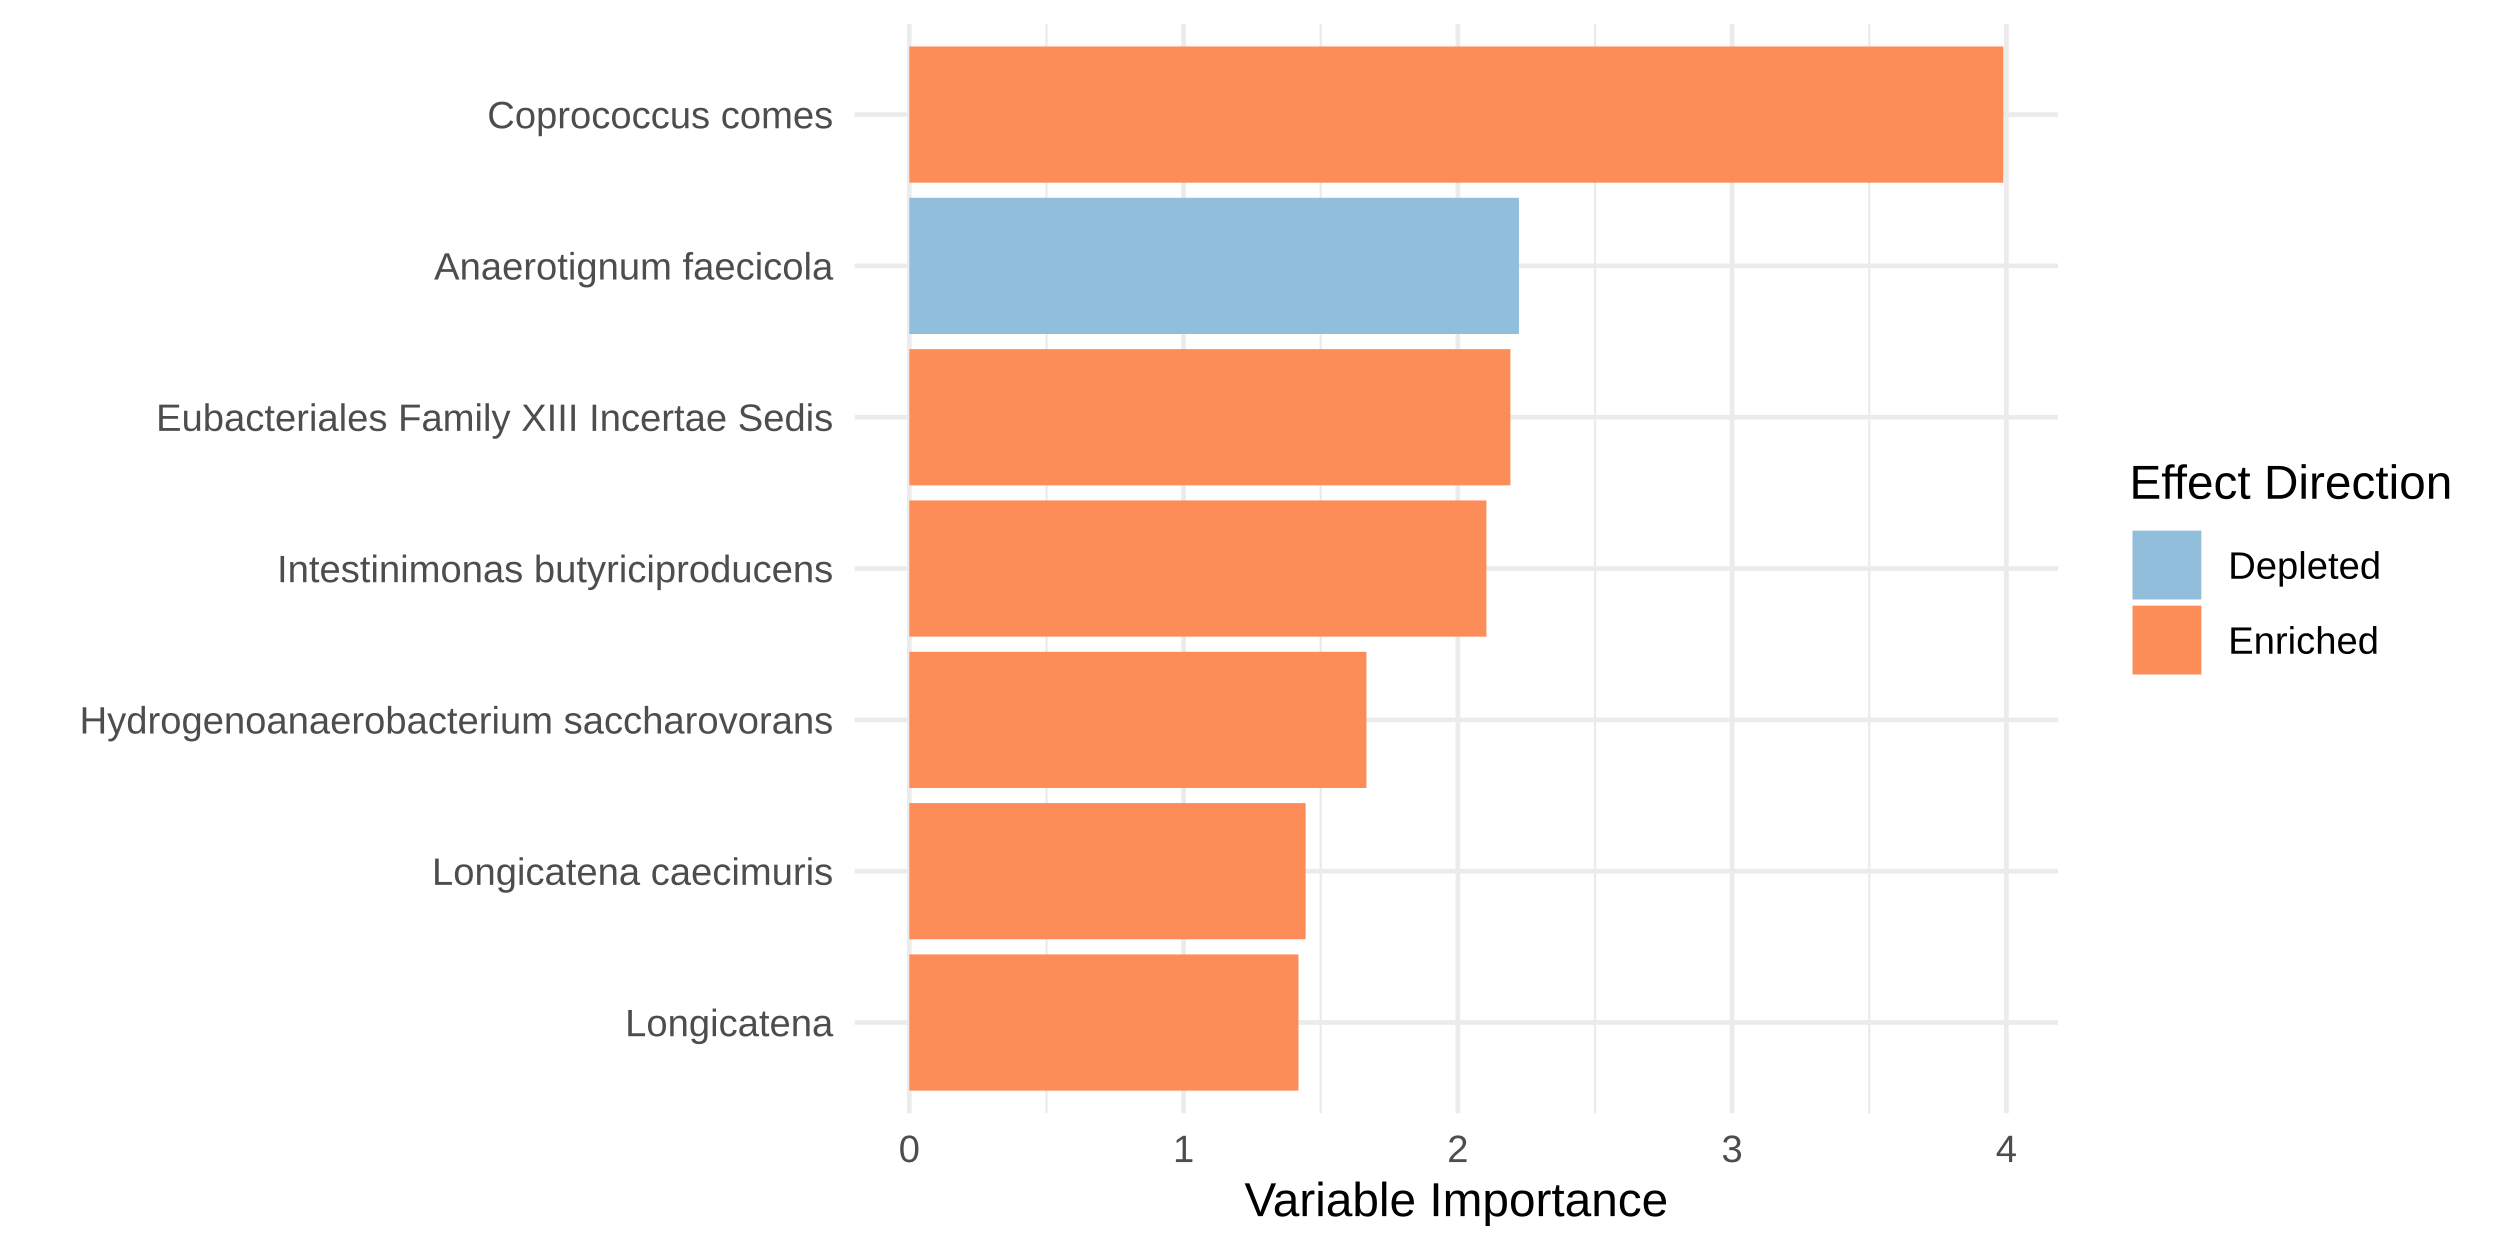
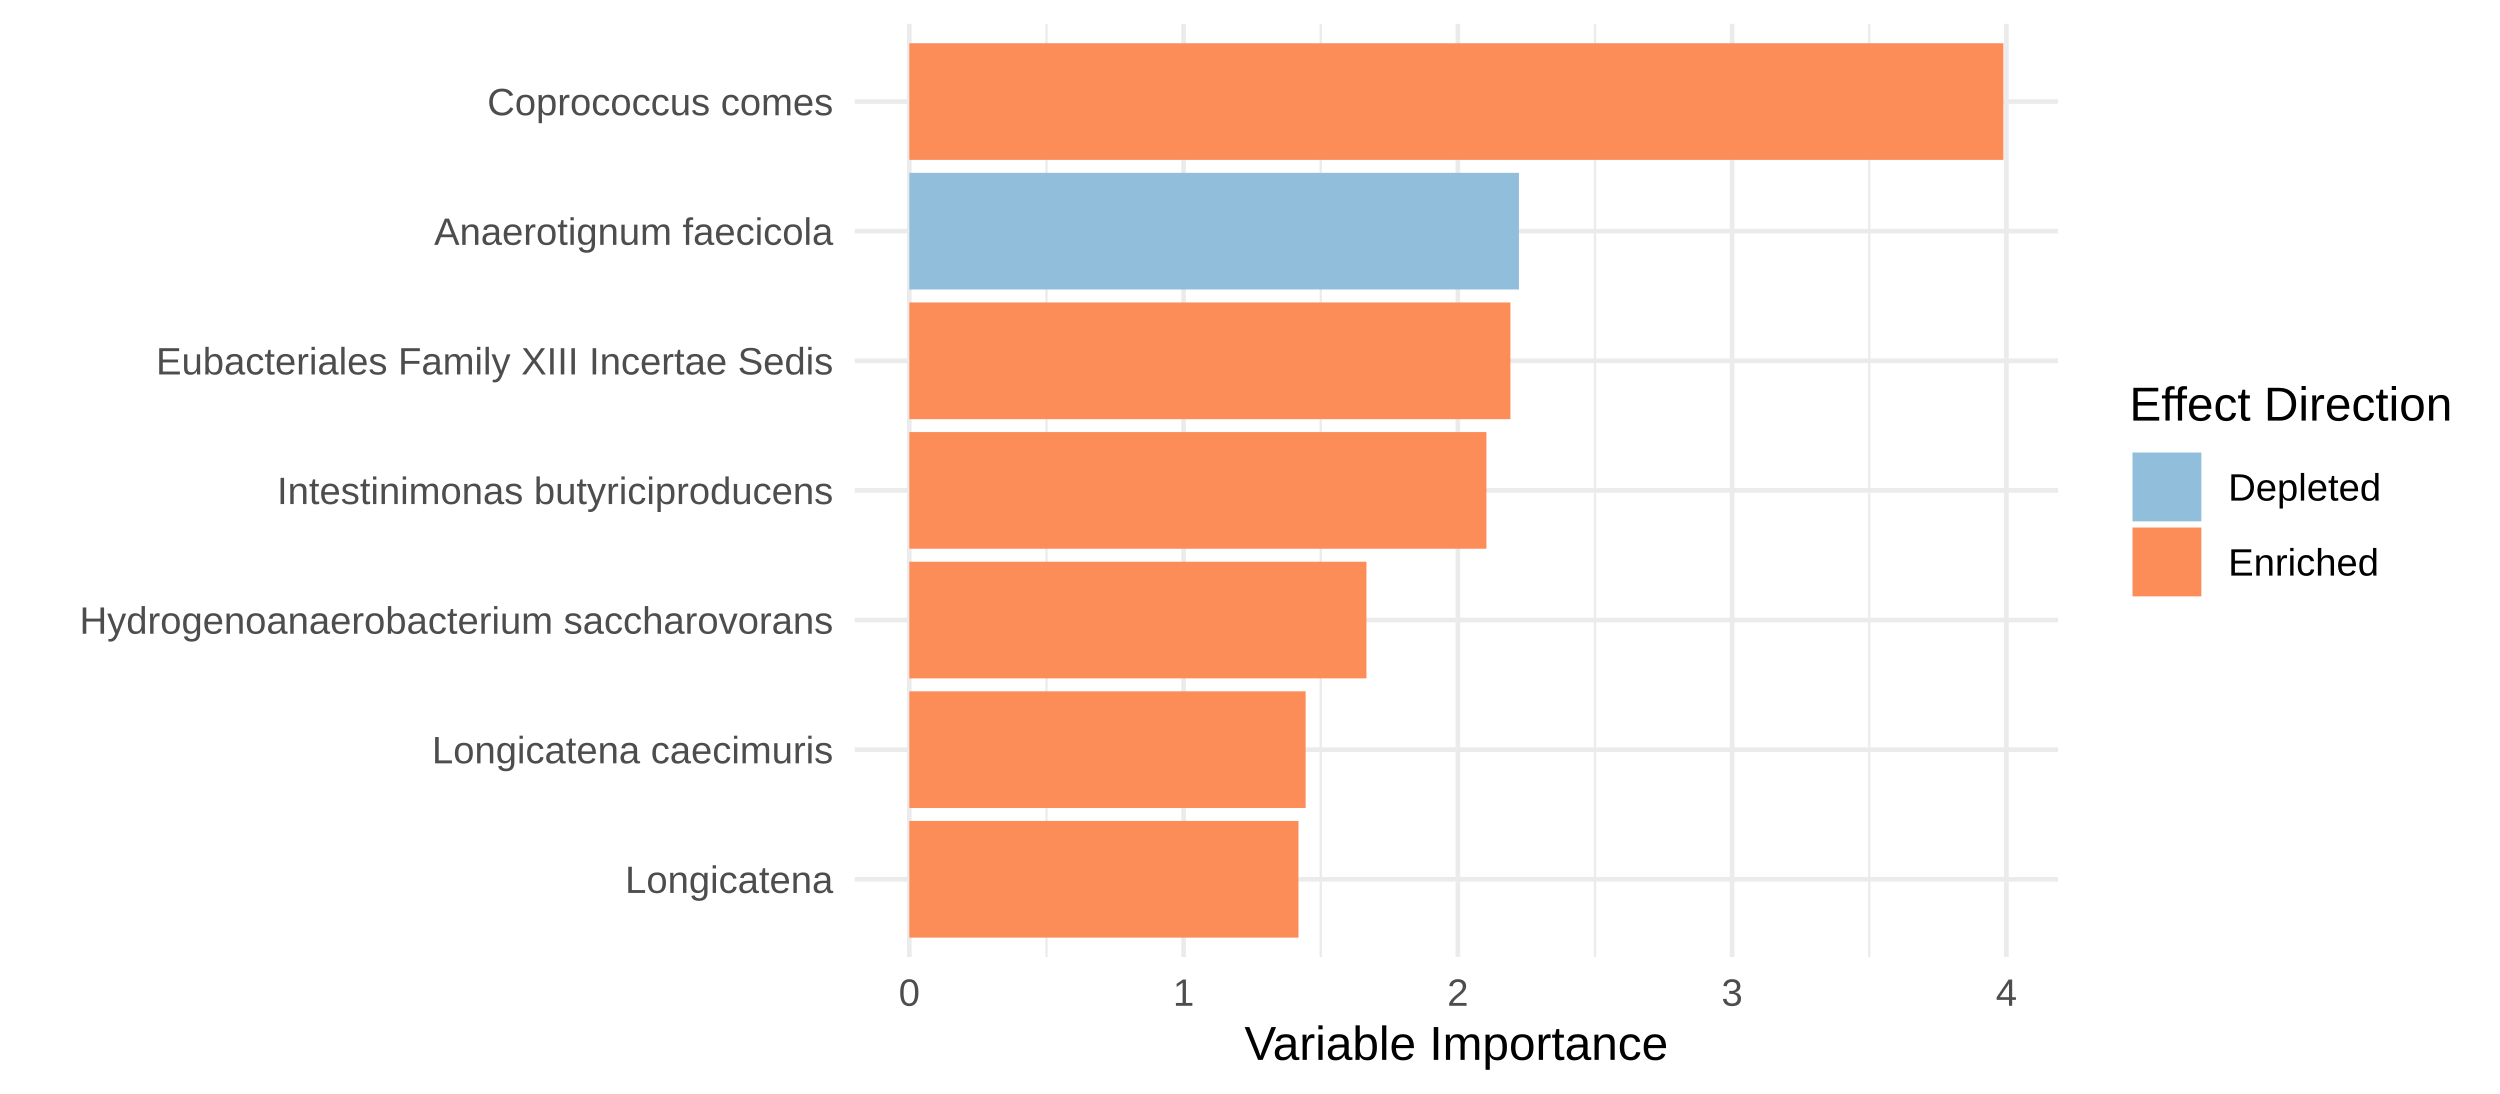
- <svg xmlns="http://www.w3.org/2000/svg" width="576.00pt" height="288.00pt" viewBox="0 0 576.00 288.00">
+ <svg xmlns="http://www.w3.org/2000/svg" width="576.00pt" height="252.00pt" viewBox="0 0 576.00 252.00">
  <g class="svglite">
    <defs>
      <style type="text/css">
    .svglite line, .svglite polyline, .svglite polygon, .svglite path, .svglite rect, .svglite circle {
      fill: none;
      stroke: #000000;
      stroke-linecap: round;
      stroke-linejoin: round;
      stroke-miterlimit: 10.00;
    }
    .svglite text {
      white-space: pre;
    }
    .svglite g.glyphgroup path {
      fill: inherit;
      stroke: none;
    }
  </style>
    </defs>
    <rect width="100%" height="100%" style="stroke: none; fill: #FFFFFF;" />
    <defs>
-       <clipPath id="cpMC4wMHw1NzYuMDB8MC4wMHwyODguMDA=">
-         <rect x="0.00" y="0.00" width="576.00" height="288.00" />
+       <clipPath id="cpMC4wMHw1NzYuMDB8MC4wMHwyNTIuMDA=">
+         <rect x="0.00" y="0.00" width="576.00" height="252.00" />
      </clipPath>
    </defs>
-     <g clip-path="url(#cpMC4wMHw1NzYuMDB8MC4wMHwyODguMDA=)">
-       <rect x="-0" y="0.00" width="576.00" height="288.00" style="stroke-width: 1.07; stroke: none; fill: #FFFFFF;" />
+     <g clip-path="url(#cpMC4wMHw1NzYuMDB8MC4wMHwyNTIuMDA=)">
+       <rect x="-0" y="0.00" width="576.00" height="252.00" style="stroke-width: 1.07; stroke: none; fill: #FFFFFF;" />
    </g>
    <defs>
-       <clipPath id="cpMTk2LjkxfDQ3NC4xOHw1LjQ4fDI1Ni41MA==">
-         <rect x="196.91" y="5.48" width="277.27" height="251.02" />
+       <clipPath id="cpMTk2LjkxfDQ3NC4xOHw1LjQ4fDIyMC41MA==">
+         <rect x="196.91" y="5.48" width="277.27" height="215.02" />
      </clipPath>
    </defs>
-     <g clip-path="url(#cpMTk2LjkxfDQ3NC4xOHw1LjQ4fDI1Ni41MA==)">
-       <polyline points="241.11,256.50 241.11,5.48 " style="stroke-width: 0.53; stroke: #EBEBEB; stroke-linecap: butt;" />
-       <polyline points="304.30,256.50 304.30,5.48 " style="stroke-width: 0.53; stroke: #EBEBEB; stroke-linecap: butt;" />
-       <polyline points="367.49,256.50 367.49,5.48 " style="stroke-width: 0.53; stroke: #EBEBEB; stroke-linecap: butt;" />
-       <polyline points="430.68,256.50 430.68,5.48 " style="stroke-width: 0.53; stroke: #EBEBEB; stroke-linecap: butt;" />
-       <polyline points="196.91,235.59 474.18,235.59 " style="stroke-width: 1.07; stroke: #EBEBEB; stroke-linecap: butt;" />
-       <polyline points="196.91,200.72 474.18,200.72 " style="stroke-width: 1.07; stroke: #EBEBEB; stroke-linecap: butt;" />
-       <polyline points="196.91,165.86 474.18,165.86 " style="stroke-width: 1.07; stroke: #EBEBEB; stroke-linecap: butt;" />
-       <polyline points="196.91,130.99 474.18,130.99 " style="stroke-width: 1.07; stroke: #EBEBEB; stroke-linecap: butt;" />
-       <polyline points="196.91,96.13 474.18,96.13 " style="stroke-width: 1.07; stroke: #EBEBEB; stroke-linecap: butt;" />
-       <polyline points="196.91,61.26 474.18,61.26 " style="stroke-width: 1.07; stroke: #EBEBEB; stroke-linecap: butt;" />
-       <polyline points="196.91,26.40 474.18,26.40 " style="stroke-width: 1.07; stroke: #EBEBEB; stroke-linecap: butt;" />
-       <polyline points="209.51,256.50 209.51,5.48 " style="stroke-width: 1.07; stroke: #EBEBEB; stroke-linecap: butt;" />
-       <polyline points="272.70,256.50 272.70,5.48 " style="stroke-width: 1.07; stroke: #EBEBEB; stroke-linecap: butt;" />
-       <polyline points="335.89,256.50 335.89,5.48 " style="stroke-width: 1.07; stroke: #EBEBEB; stroke-linecap: butt;" />
-       <polyline points="399.08,256.50 399.08,5.48 " style="stroke-width: 1.07; stroke: #EBEBEB; stroke-linecap: butt;" />
-       <polyline points="462.27,256.50 462.27,5.48 " style="stroke-width: 1.07; stroke: #EBEBEB; stroke-linecap: butt;" />
-       <rect x="209.51" y="10.71" width="252.07" height="31.38" style="stroke-width: 1.07; stroke: none; stroke-linecap: butt; stroke-linejoin: miter; fill: #FC8D59;" />
-       <rect x="209.51" y="45.57" width="140.46" height="31.38" style="stroke-width: 1.07; stroke: none; stroke-linecap: butt; stroke-linejoin: miter; fill: #91BFDB;" />
-       <rect x="209.51" y="80.44" width="138.49" height="31.38" style="stroke-width: 1.07; stroke: none; stroke-linecap: butt; stroke-linejoin: miter; fill: #FC8D59;" />
-       <rect x="209.51" y="115.30" width="132.96" height="31.38" style="stroke-width: 1.07; stroke: none; stroke-linecap: butt; stroke-linejoin: miter; fill: #FC8D59;" />
-       <rect x="209.51" y="150.17" width="105.32" height="31.38" style="stroke-width: 1.07; stroke: none; stroke-linecap: butt; stroke-linejoin: miter; fill: #FC8D59;" />
-       <rect x="209.51" y="185.03" width="91.31" height="31.38" style="stroke-width: 1.07; stroke: none; stroke-linecap: butt; stroke-linejoin: miter; fill: #FC8D59;" />
-       <rect x="209.51" y="219.90" width="89.66" height="31.38" style="stroke-width: 1.07; stroke: none; stroke-linecap: butt; stroke-linejoin: miter; fill: #FC8D59;" />
+     <g clip-path="url(#cpMTk2LjkxfDQ3NC4xOHw1LjQ4fDIyMC41MA==)">
+       <polyline points="241.11,220.50 241.11,5.48 " style="stroke-width: 0.53; stroke: #EBEBEB; stroke-linecap: butt;" />
+       <polyline points="304.30,220.50 304.30,5.48 " style="stroke-width: 0.53; stroke: #EBEBEB; stroke-linecap: butt;" />
+       <polyline points="367.49,220.50 367.49,5.48 " style="stroke-width: 0.53; stroke: #EBEBEB; stroke-linecap: butt;" />
+       <polyline points="430.68,220.50 430.68,5.48 " style="stroke-width: 0.53; stroke: #EBEBEB; stroke-linecap: butt;" />
+       <polyline points="196.91,202.59 474.18,202.59 " style="stroke-width: 1.07; stroke: #EBEBEB; stroke-linecap: butt;" />
+       <polyline points="196.91,172.72 474.18,172.72 " style="stroke-width: 1.07; stroke: #EBEBEB; stroke-linecap: butt;" />
+       <polyline points="196.91,142.86 474.18,142.86 " style="stroke-width: 1.07; stroke: #EBEBEB; stroke-linecap: butt;" />
+       <polyline points="196.91,112.99 474.18,112.99 " style="stroke-width: 1.07; stroke: #EBEBEB; stroke-linecap: butt;" />
+       <polyline points="196.91,83.13 474.18,83.13 " style="stroke-width: 1.07; stroke: #EBEBEB; stroke-linecap: butt;" />
+       <polyline points="196.91,53.26 474.18,53.26 " style="stroke-width: 1.07; stroke: #EBEBEB; stroke-linecap: butt;" />
+       <polyline points="196.91,23.40 474.18,23.40 " style="stroke-width: 1.07; stroke: #EBEBEB; stroke-linecap: butt;" />
+       <polyline points="209.51,220.50 209.51,5.48 " style="stroke-width: 1.07; stroke: #EBEBEB; stroke-linecap: butt;" />
+       <polyline points="272.70,220.50 272.70,5.48 " style="stroke-width: 1.07; stroke: #EBEBEB; stroke-linecap: butt;" />
+       <polyline points="335.89,220.50 335.89,5.48 " style="stroke-width: 1.07; stroke: #EBEBEB; stroke-linecap: butt;" />
+       <polyline points="399.08,220.50 399.08,5.48 " style="stroke-width: 1.07; stroke: #EBEBEB; stroke-linecap: butt;" />
+       <polyline points="462.27,220.50 462.27,5.48 " style="stroke-width: 1.07; stroke: #EBEBEB; stroke-linecap: butt;" />
+       <rect x="209.51" y="9.96" width="252.07" height="26.88" style="stroke-width: 1.07; stroke: none; stroke-linecap: butt; stroke-linejoin: miter; fill: #FC8D59;" />
+       <rect x="209.51" y="39.82" width="140.46" height="26.88" style="stroke-width: 1.07; stroke: none; stroke-linecap: butt; stroke-linejoin: miter; fill: #91BFDB;" />
+       <rect x="209.51" y="69.69" width="138.49" height="26.88" style="stroke-width: 1.07; stroke: none; stroke-linecap: butt; stroke-linejoin: miter; fill: #FC8D59;" />
+       <rect x="209.51" y="99.55" width="132.96" height="26.88" style="stroke-width: 1.07; stroke: none; stroke-linecap: butt; stroke-linejoin: miter; fill: #FC8D59;" />
+       <rect x="209.51" y="129.42" width="105.32" height="26.88" style="stroke-width: 1.07; stroke: none; stroke-linecap: butt; stroke-linejoin: miter; fill: #FC8D59;" />
+       <rect x="209.51" y="159.28" width="91.31" height="26.88" style="stroke-width: 1.07; stroke: none; stroke-linecap: butt; stroke-linejoin: miter; fill: #FC8D59;" />
+       <rect x="209.51" y="189.15" width="89.66" height="26.88" style="stroke-width: 1.07; stroke: none; stroke-linecap: butt; stroke-linejoin: miter; fill: #FC8D59;" />
    </g>
-     <g clip-path="url(#cpMC4wMHw1NzYuMDB8MC4wMHwyODguMDA=)">
-       <text x="191.98" y="238.74" text-anchor="end" style="font-size: 8.80px;fill: #4D4D4D; font-family: &quot;Arial&quot;;" textLength="47.92px" lengthAdjust="spacingAndGlyphs">Longicatena</text>
-       <text x="191.98" y="203.87" text-anchor="end" style="font-size: 8.80px;fill: #4D4D4D; font-family: &quot;Arial&quot;;" textLength="92.41px" lengthAdjust="spacingAndGlyphs">Longicatena caecimuris</text>
-       <text x="191.98" y="169.01" text-anchor="end" style="font-size: 8.80px;fill: #4D4D4D; font-family: &quot;Arial&quot;;" textLength="173.56px" lengthAdjust="spacingAndGlyphs">Hydrogenoanaerobacterium saccharovorans</text>
-       <text x="191.98" y="134.14" text-anchor="end" style="font-size: 8.80px;fill: #4D4D4D; font-family: &quot;Arial&quot;;" textLength="128.08px" lengthAdjust="spacingAndGlyphs">Intestinimonas butyriciproducens</text>
-       <text x="191.98" y="99.28" text-anchor="end" style="font-size: 8.80px;fill: #4D4D4D; font-family: &quot;Arial&quot;;" textLength="155.92px" lengthAdjust="spacingAndGlyphs">Eubacteriales Family XIII Incertae Sedis</text>
-       <text x="191.98" y="64.41" text-anchor="end" style="font-size: 8.80px;fill: #4D4D4D; font-family: &quot;Arial&quot;;" textLength="91.91px" lengthAdjust="spacingAndGlyphs">Anaerotignum faecicola</text>
-       <text x="191.98" y="29.55" text-anchor="end" style="font-size: 8.80px;fill: #4D4D4D; font-family: &quot;Arial&quot;;" textLength="79.72px" lengthAdjust="spacingAndGlyphs">Coprococcus comes</text>
-       <text x="209.51" y="267.74" text-anchor="middle" style="font-size: 8.80px;fill: #4D4D4D; font-family: &quot;Arial&quot;;" textLength="4.89px" lengthAdjust="spacingAndGlyphs">0</text>
-       <text x="272.70" y="267.74" text-anchor="middle" style="font-size: 8.80px;fill: #4D4D4D; font-family: &quot;Arial&quot;;" textLength="4.89px" lengthAdjust="spacingAndGlyphs">1</text>
-       <text x="335.89" y="267.74" text-anchor="middle" style="font-size: 8.80px;fill: #4D4D4D; font-family: &quot;Arial&quot;;" textLength="4.89px" lengthAdjust="spacingAndGlyphs">2</text>
-       <text x="399.08" y="267.74" text-anchor="middle" style="font-size: 8.80px;fill: #4D4D4D; font-family: &quot;Arial&quot;;" textLength="4.89px" lengthAdjust="spacingAndGlyphs">3</text>
-       <text x="462.27" y="267.74" text-anchor="middle" style="font-size: 8.80px;fill: #4D4D4D; font-family: &quot;Arial&quot;;" textLength="4.89px" lengthAdjust="spacingAndGlyphs">4</text>
-       <text x="335.54" y="280.20" text-anchor="middle" style="font-size: 11.00px; font-family: &quot;Arial&quot;;" textLength="97.69px" lengthAdjust="spacingAndGlyphs">Variable Importance</text>
-       <text x="490.62" y="114.91" style="font-size: 11.00px; font-family: &quot;Arial&quot;;" textLength="74.42px" lengthAdjust="spacingAndGlyphs">Effect Direction</text>
-       <rect x="491.33" y="122.26" width="15.86" height="15.86" style="stroke-width: 1.07; stroke: none; stroke-linecap: butt; stroke-linejoin: miter; fill: #91BFDB;" />
-       <rect x="491.33" y="139.54" width="15.86" height="15.86" style="stroke-width: 1.07; stroke: none; stroke-linecap: butt; stroke-linejoin: miter; fill: #FC8D59;" />
-       <text x="513.38" y="133.34" style="font-size: 8.80px; font-family: &quot;Arial&quot;;" textLength="35.20px" lengthAdjust="spacingAndGlyphs">Depleted</text>
-       <text x="513.38" y="150.62" style="font-size: 8.80px; font-family: &quot;Arial&quot;;" textLength="34.72px" lengthAdjust="spacingAndGlyphs">Enriched</text>
+     <g clip-path="url(#cpMC4wMHw1NzYuMDB8MC4wMHwyNTIuMDA=)">
+       <text x="191.98" y="205.74" text-anchor="end" style="font-size: 8.80px;fill: #4D4D4D; font-family: &quot;Arial&quot;;" textLength="47.92px" lengthAdjust="spacingAndGlyphs">Longicatena</text>
+       <text x="191.98" y="175.87" text-anchor="end" style="font-size: 8.80px;fill: #4D4D4D; font-family: &quot;Arial&quot;;" textLength="92.41px" lengthAdjust="spacingAndGlyphs">Longicatena caecimuris</text>
+       <text x="191.98" y="146.01" text-anchor="end" style="font-size: 8.80px;fill: #4D4D4D; font-family: &quot;Arial&quot;;" textLength="173.56px" lengthAdjust="spacingAndGlyphs">Hydrogenoanaerobacterium saccharovorans</text>
+       <text x="191.98" y="116.14" text-anchor="end" style="font-size: 8.80px;fill: #4D4D4D; font-family: &quot;Arial&quot;;" textLength="128.08px" lengthAdjust="spacingAndGlyphs">Intestinimonas butyriciproducens</text>
+       <text x="191.98" y="86.28" text-anchor="end" style="font-size: 8.80px;fill: #4D4D4D; font-family: &quot;Arial&quot;;" textLength="155.92px" lengthAdjust="spacingAndGlyphs">Eubacteriales Family XIII Incertae Sedis</text>
+       <text x="191.98" y="56.41" text-anchor="end" style="font-size: 8.80px;fill: #4D4D4D; font-family: &quot;Arial&quot;;" textLength="91.91px" lengthAdjust="spacingAndGlyphs">Anaerotignum faecicola</text>
+       <text x="191.98" y="26.55" text-anchor="end" style="font-size: 8.80px;fill: #4D4D4D; font-family: &quot;Arial&quot;;" textLength="79.72px" lengthAdjust="spacingAndGlyphs">Coprococcus comes</text>
+       <text x="209.51" y="231.74" text-anchor="middle" style="font-size: 8.80px;fill: #4D4D4D; font-family: &quot;Arial&quot;;" textLength="4.89px" lengthAdjust="spacingAndGlyphs">0</text>
+       <text x="272.70" y="231.74" text-anchor="middle" style="font-size: 8.80px;fill: #4D4D4D; font-family: &quot;Arial&quot;;" textLength="4.89px" lengthAdjust="spacingAndGlyphs">1</text>
+       <text x="335.89" y="231.74" text-anchor="middle" style="font-size: 8.80px;fill: #4D4D4D; font-family: &quot;Arial&quot;;" textLength="4.89px" lengthAdjust="spacingAndGlyphs">2</text>
+       <text x="399.08" y="231.74" text-anchor="middle" style="font-size: 8.80px;fill: #4D4D4D; font-family: &quot;Arial&quot;;" textLength="4.89px" lengthAdjust="spacingAndGlyphs">3</text>
+       <text x="462.27" y="231.74" text-anchor="middle" style="font-size: 8.80px;fill: #4D4D4D; font-family: &quot;Arial&quot;;" textLength="4.89px" lengthAdjust="spacingAndGlyphs">4</text>
+       <text x="335.54" y="244.20" text-anchor="middle" style="font-size: 11.00px; font-family: &quot;Arial&quot;;" textLength="97.69px" lengthAdjust="spacingAndGlyphs">Variable Importance</text>
+       <text x="490.62" y="96.91" style="font-size: 11.00px; font-family: &quot;Arial&quot;;" textLength="74.42px" lengthAdjust="spacingAndGlyphs">Effect Direction</text>
+       <rect x="491.33" y="104.26" width="15.86" height="15.86" style="stroke-width: 1.07; stroke: none; stroke-linecap: butt; stroke-linejoin: miter; fill: #91BFDB;" />
+       <rect x="491.33" y="121.54" width="15.86" height="15.86" style="stroke-width: 1.07; stroke: none; stroke-linecap: butt; stroke-linejoin: miter; fill: #FC8D59;" />
+       <text x="513.38" y="115.34" style="font-size: 8.80px; font-family: &quot;Arial&quot;;" textLength="35.20px" lengthAdjust="spacingAndGlyphs">Depleted</text>
+       <text x="513.38" y="132.62" style="font-size: 8.80px; font-family: &quot;Arial&quot;;" textLength="34.72px" lengthAdjust="spacingAndGlyphs">Enriched</text>
    </g>
  </g>
</svg>
